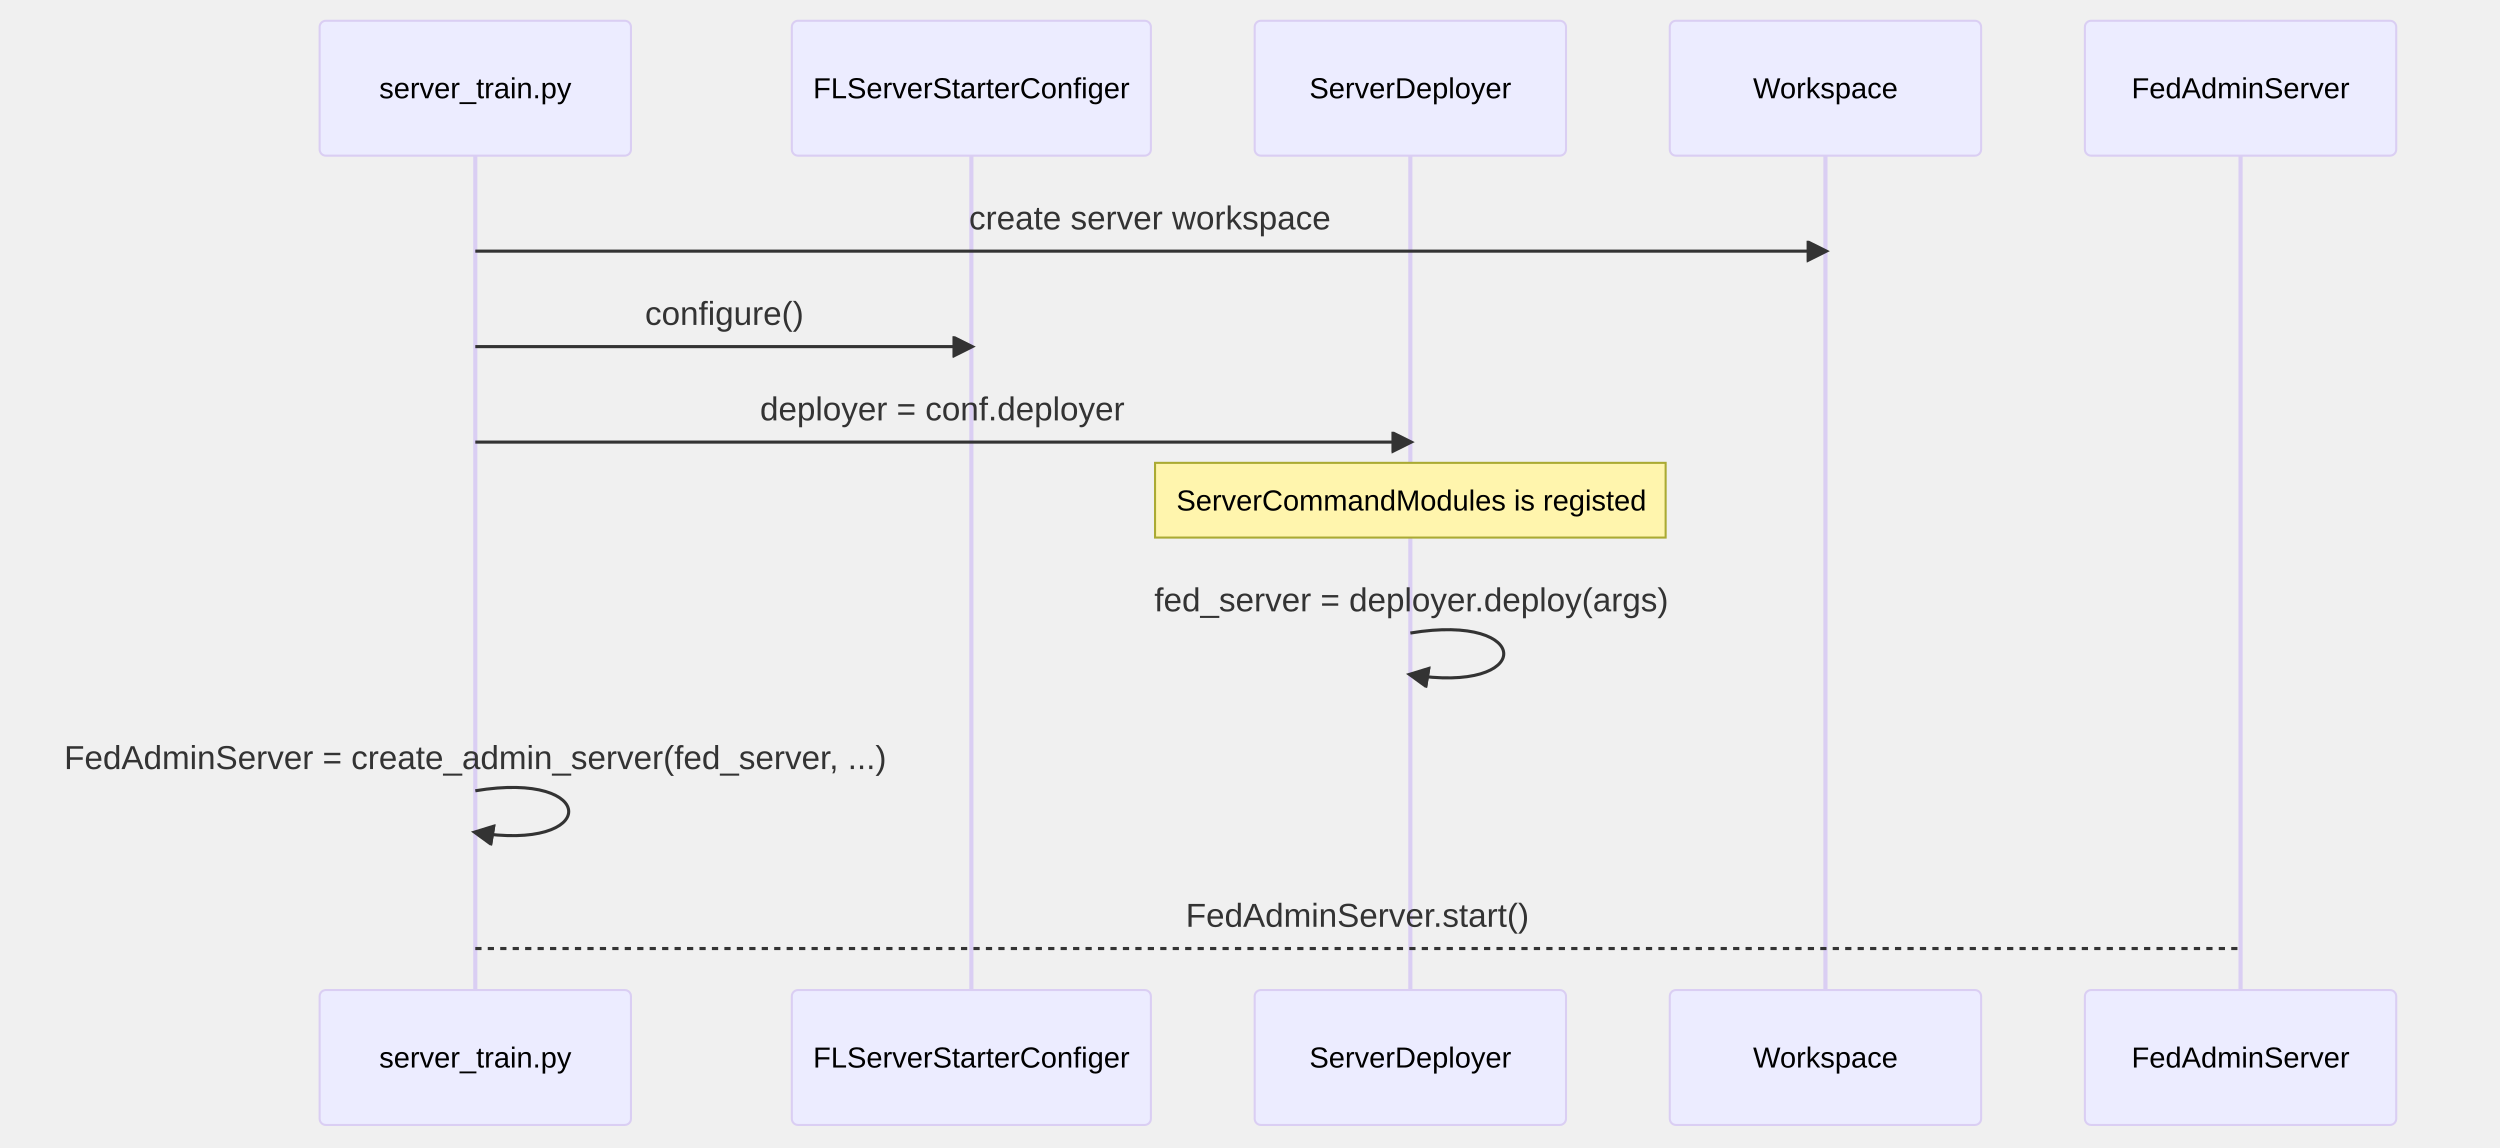
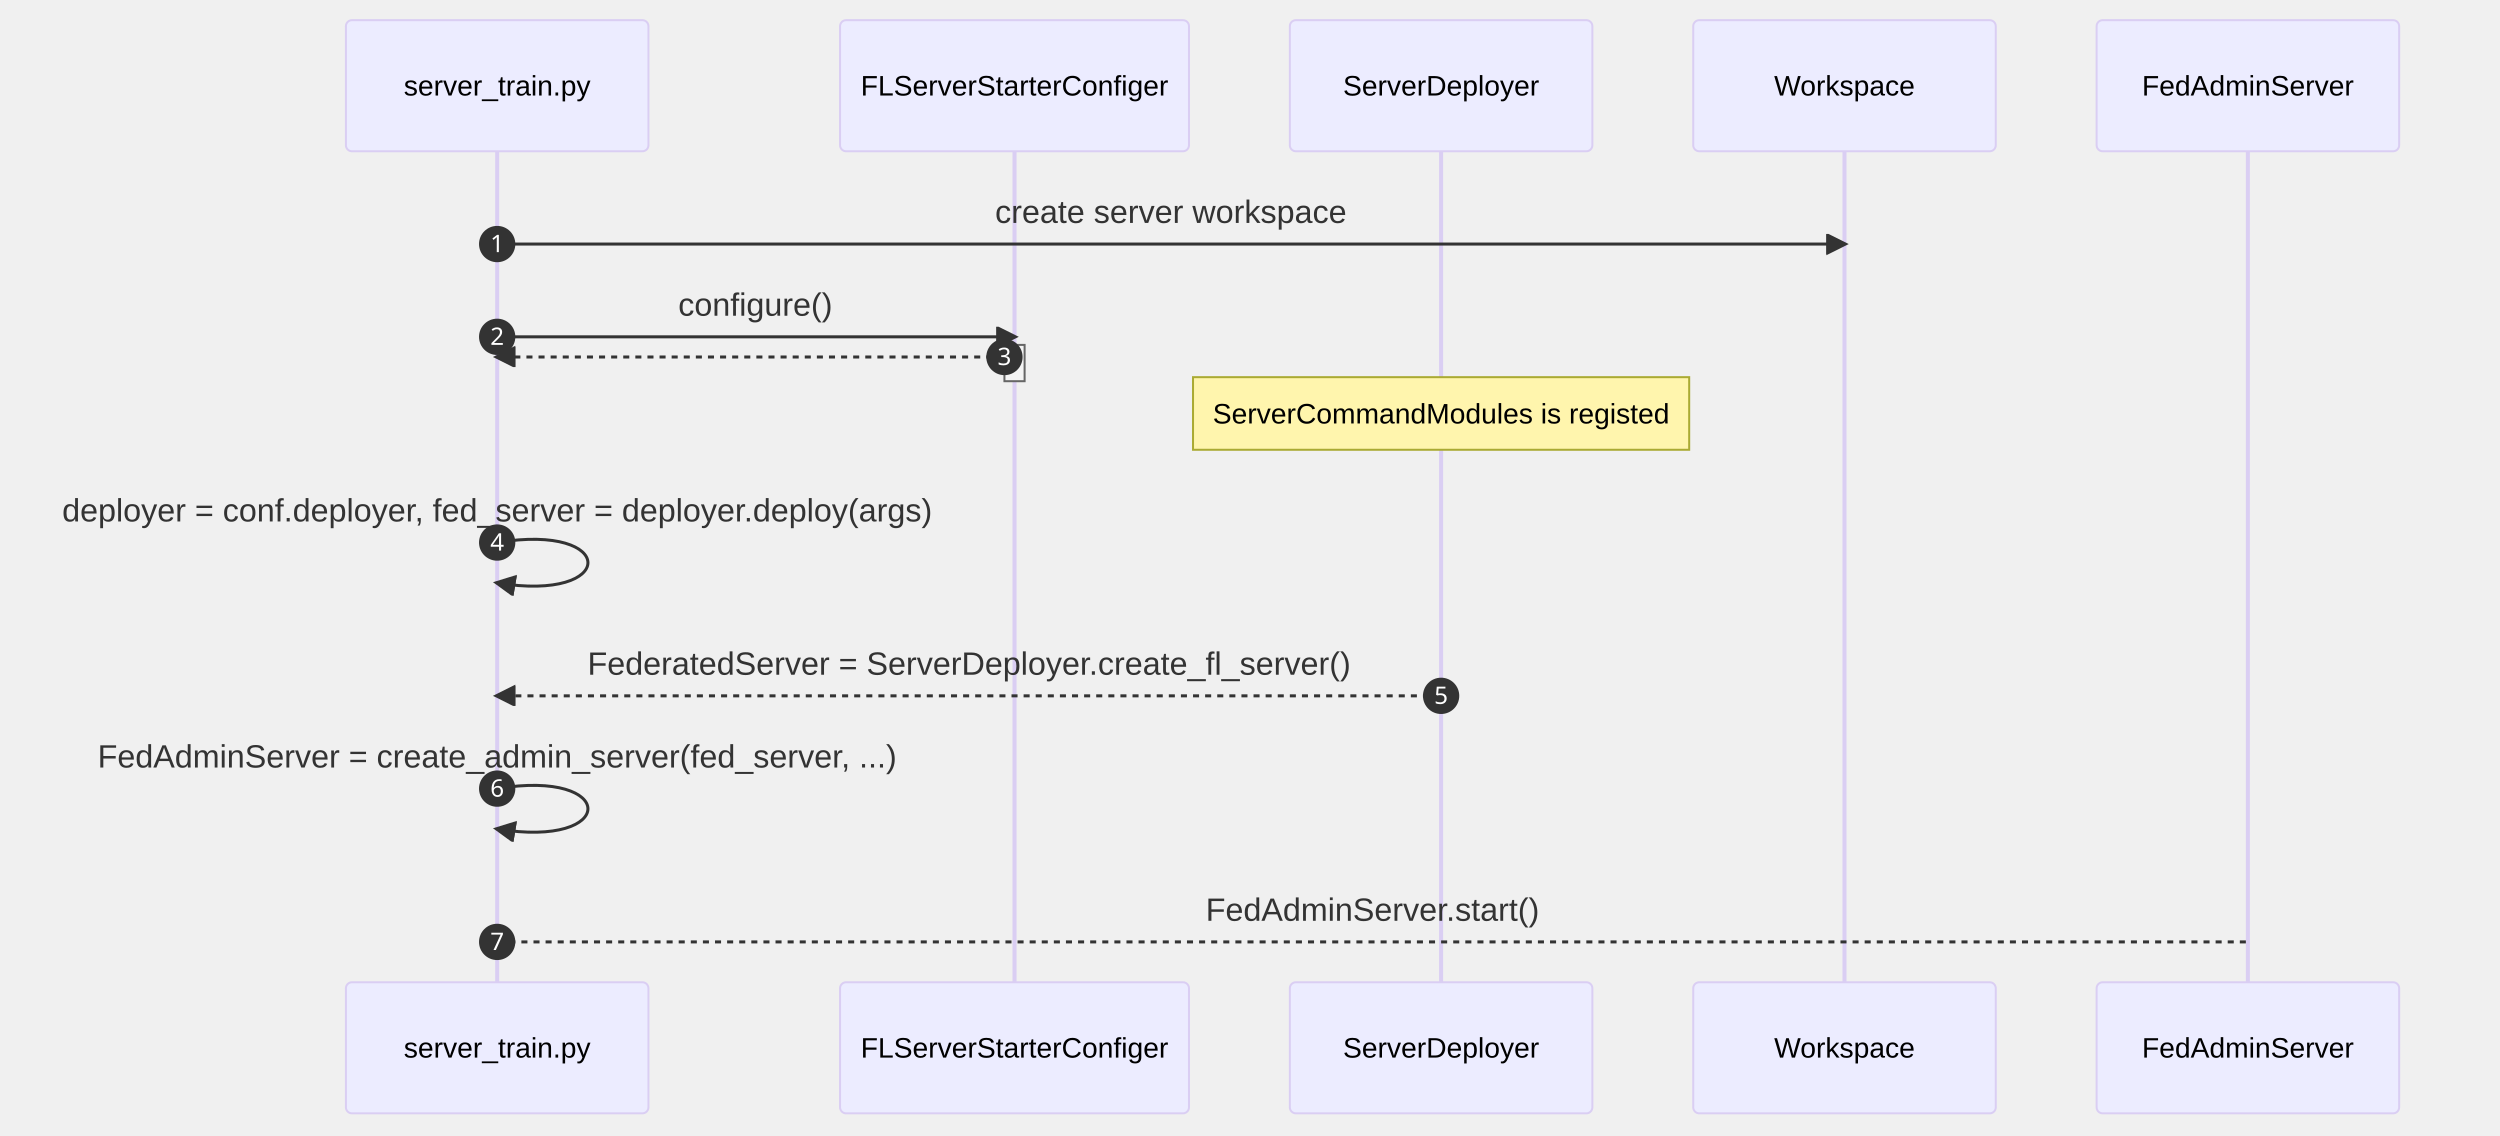
- <svg xmlns="http://www.w3.org/2000/svg" aria-labelledby="chart-title-mermaid-1664767334930 chart-desc-mermaid-1664767334930" role="img" viewBox="-154 -10 1204.5 553" style="max-width: 1204.5px; background-color: white;" width="100%" id="mermaid-1664767334930">
-   <style>#mermaid-1664767334930 {font-family:"trebuchet ms",verdana,arial,sans-serif;font-size:16px;fill:#333;}#mermaid-1664767334930 .error-icon{fill:#552222;}#mermaid-1664767334930 .error-text{fill:#552222;stroke:#552222;}#mermaid-1664767334930 .edge-thickness-normal{stroke-width:2px;}#mermaid-1664767334930 .edge-thickness-thick{stroke-width:3.5px;}#mermaid-1664767334930 .edge-pattern-solid{stroke-dasharray:0;}#mermaid-1664767334930 .edge-pattern-dashed{stroke-dasharray:3;}#mermaid-1664767334930 .edge-pattern-dotted{stroke-dasharray:2;}#mermaid-1664767334930 .marker{fill:#333333;stroke:#333333;}#mermaid-1664767334930 .marker.cross{stroke:#333333;}#mermaid-1664767334930 svg{font-family:"trebuchet ms",verdana,arial,sans-serif;font-size:16px;}#mermaid-1664767334930 .actor{stroke:hsl(259.626, 59.777%, 87.902%);fill:#ECECFF;}#mermaid-1664767334930 text.actor&gt;tspan{fill:black;stroke:none;}#mermaid-1664767334930 .actor-line{stroke:grey;}#mermaid-1664767334930 .messageLine0{stroke-width:1.5;stroke-dasharray:none;stroke:#333;}#mermaid-1664767334930 .messageLine1{stroke-width:1.5;stroke-dasharray:2,2;stroke:#333;}#mermaid-1664767334930 #arrowhead path{fill:#333;stroke:#333;}#mermaid-1664767334930 .sequenceNumber{fill:white;}#mermaid-1664767334930 #sequencenumber{fill:#333;}#mermaid-1664767334930 #crosshead path{fill:#333;stroke:#333;}#mermaid-1664767334930 .messageText{fill:#333;stroke:none;}#mermaid-1664767334930 .labelBox{stroke:hsl(259.626, 59.777%, 87.902%);fill:#ECECFF;}#mermaid-1664767334930 .labelText,#mermaid-1664767334930 .labelText&gt;tspan{fill:black;stroke:none;}#mermaid-1664767334930 .loopText,#mermaid-1664767334930 .loopText&gt;tspan{fill:black;stroke:none;}#mermaid-1664767334930 .loopLine{stroke-width:2px;stroke-dasharray:2,2;stroke:hsl(259.626, 59.777%, 87.902%);fill:hsl(259.626, 59.777%, 87.902%);}#mermaid-1664767334930 .note{stroke:#aaaa33;fill:#fff5ad;}#mermaid-1664767334930 .noteText,#mermaid-1664767334930 .noteText&gt;tspan{fill:black;stroke:none;}#mermaid-1664767334930 .activation0{fill:#f4f4f4;stroke:#666;}#mermaid-1664767334930 .activation1{fill:#f4f4f4;stroke:#666;}#mermaid-1664767334930 .activation2{fill:#f4f4f4;stroke:#666;}#mermaid-1664767334930 .actorPopupMenu{position:absolute;}#mermaid-1664767334930 .actorPopupMenuPanel{position:absolute;fill:#ECECFF;box-shadow:0px 8px 16px 0px rgba(0,0,0,0.2);filter:drop-shadow(3px 5px 2px rgb(0 0 0 / 0.4));}#mermaid-1664767334930 .actor-man line{stroke:hsl(259.626, 59.777%, 87.902%);fill:#ECECFF;}#mermaid-1664767334930 .actor-man circle,#mermaid-1664767334930 line{stroke:hsl(259.626, 59.777%, 87.902%);fill:#ECECFF;stroke-width:2px;}#mermaid-1664767334930 :root{--mermaid-font-family:"trebuchet ms",verdana,arial,sans-serif;}</style>
+ <svg xmlns="http://www.w3.org/2000/svg" aria-labelledby="chart-title-mermaid-1664832236503 chart-desc-mermaid-1664832236503" role="img" viewBox="-171.5 -10 1239.5 563" style="max-width: 1239.5px; background-color: white;" width="100%" id="mermaid-1664832236503">
+   <style>#mermaid-1664832236503 {font-family:"trebuchet ms",verdana,arial,sans-serif;font-size:16px;fill:#333;}#mermaid-1664832236503 .error-icon{fill:#552222;}#mermaid-1664832236503 .error-text{fill:#552222;stroke:#552222;}#mermaid-1664832236503 .edge-thickness-normal{stroke-width:2px;}#mermaid-1664832236503 .edge-thickness-thick{stroke-width:3.5px;}#mermaid-1664832236503 .edge-pattern-solid{stroke-dasharray:0;}#mermaid-1664832236503 .edge-pattern-dashed{stroke-dasharray:3;}#mermaid-1664832236503 .edge-pattern-dotted{stroke-dasharray:2;}#mermaid-1664832236503 .marker{fill:#333333;stroke:#333333;}#mermaid-1664832236503 .marker.cross{stroke:#333333;}#mermaid-1664832236503 svg{font-family:"trebuchet ms",verdana,arial,sans-serif;font-size:16px;}#mermaid-1664832236503 .actor{stroke:hsl(259.626, 59.777%, 87.902%);fill:#ECECFF;}#mermaid-1664832236503 text.actor&gt;tspan{fill:black;stroke:none;}#mermaid-1664832236503 .actor-line{stroke:grey;}#mermaid-1664832236503 .messageLine0{stroke-width:1.5;stroke-dasharray:none;stroke:#333;}#mermaid-1664832236503 .messageLine1{stroke-width:1.5;stroke-dasharray:2,2;stroke:#333;}#mermaid-1664832236503 #arrowhead path{fill:#333;stroke:#333;}#mermaid-1664832236503 .sequenceNumber{fill:white;}#mermaid-1664832236503 #sequencenumber{fill:#333;}#mermaid-1664832236503 #crosshead path{fill:#333;stroke:#333;}#mermaid-1664832236503 .messageText{fill:#333;stroke:none;}#mermaid-1664832236503 .labelBox{stroke:hsl(259.626, 59.777%, 87.902%);fill:#ECECFF;}#mermaid-1664832236503 .labelText,#mermaid-1664832236503 .labelText&gt;tspan{fill:black;stroke:none;}#mermaid-1664832236503 .loopText,#mermaid-1664832236503 .loopText&gt;tspan{fill:black;stroke:none;}#mermaid-1664832236503 .loopLine{stroke-width:2px;stroke-dasharray:2,2;stroke:hsl(259.626, 59.777%, 87.902%);fill:hsl(259.626, 59.777%, 87.902%);}#mermaid-1664832236503 .note{stroke:#aaaa33;fill:#fff5ad;}#mermaid-1664832236503 .noteText,#mermaid-1664832236503 .noteText&gt;tspan{fill:black;stroke:none;}#mermaid-1664832236503 .activation0{fill:#f4f4f4;stroke:#666;}#mermaid-1664832236503 .activation1{fill:#f4f4f4;stroke:#666;}#mermaid-1664832236503 .activation2{fill:#f4f4f4;stroke:#666;}#mermaid-1664832236503 .actorPopupMenu{position:absolute;}#mermaid-1664832236503 .actorPopupMenuPanel{position:absolute;fill:#ECECFF;box-shadow:0px 8px 16px 0px rgba(0,0,0,0.2);filter:drop-shadow(3px 5px 2px rgb(0 0 0 / 0.4));}#mermaid-1664832236503 .actor-man line{stroke:hsl(259.626, 59.777%, 87.902%);fill:#ECECFF;}#mermaid-1664832236503 .actor-man circle,#mermaid-1664832236503 line{stroke:hsl(259.626, 59.777%, 87.902%);fill:#ECECFF;stroke-width:2px;}#mermaid-1664832236503 :root{--mermaid-font-family:"trebuchet ms",verdana,arial,sans-serif;}</style>
  <g />
  <defs>
    <symbol height="24" width="24" id="computer">
      <path d="M2 2v13h20v-13h-20zm18 11h-16v-9h16v9zm-10.228 6l.466-1h3.524l.467 1h-4.457zm14.228 3h-24l2-6h2.104l-1.33 4h18.45l-1.297-4h2.073l2 6zm-5-10h-14v-7h14v7z" transform="scale(.5)" />
    </symbol>
  </defs>
  <defs>
    <symbol clip-rule="evenodd" fill-rule="evenodd" id="database">
      <path d="M12.258.001l.256.004.255.005.253.008.251.01.249.012.247.015.246.016.242.019.241.02.239.023.236.024.233.027.231.028.229.031.225.032.223.034.22.036.217.038.214.04.211.041.208.043.205.045.201.046.198.048.194.05.191.051.187.053.183.054.18.056.175.057.172.059.168.06.163.061.16.063.155.064.15.066.074.033.073.033.071.034.07.034.069.035.068.035.067.035.066.035.064.036.064.036.062.036.06.036.06.037.058.037.058.037.055.038.055.038.053.038.052.038.051.039.05.039.048.039.047.039.045.04.044.04.043.04.041.04.04.041.039.041.037.041.036.041.034.041.033.042.032.042.03.042.029.042.027.042.026.043.024.043.023.043.021.043.02.043.018.044.017.043.015.044.013.044.012.044.011.045.009.044.007.045.006.045.004.045.002.045.001.045v17l-.001.045-.002.045-.004.045-.006.045-.007.045-.009.044-.011.045-.012.044-.013.044-.015.044-.017.043-.018.044-.02.043-.021.043-.023.043-.024.043-.026.043-.027.042-.029.042-.03.042-.032.042-.033.042-.034.041-.036.041-.037.041-.039.041-.04.041-.041.04-.043.04-.044.04-.045.04-.047.039-.048.039-.05.039-.051.039-.052.038-.053.038-.055.038-.055.038-.058.037-.058.037-.06.037-.06.036-.062.036-.064.036-.064.036-.066.035-.067.035-.068.035-.069.035-.07.034-.071.034-.073.033-.074.033-.15.066-.155.064-.16.063-.163.061-.168.06-.172.059-.175.057-.18.056-.183.054-.187.053-.191.051-.194.05-.198.048-.201.046-.205.045-.208.043-.211.041-.214.04-.217.038-.22.036-.223.034-.225.032-.229.031-.231.028-.233.027-.236.024-.239.023-.241.02-.242.019-.246.016-.247.015-.249.012-.251.01-.253.008-.255.005-.256.004-.258.001-.258-.001-.256-.004-.255-.005-.253-.008-.251-.01-.249-.012-.247-.015-.245-.016-.243-.019-.241-.02-.238-.023-.236-.024-.234-.027-.231-.028-.228-.031-.226-.032-.223-.034-.22-.036-.217-.038-.214-.04-.211-.041-.208-.043-.204-.045-.201-.046-.198-.048-.195-.05-.19-.051-.187-.053-.184-.054-.179-.056-.176-.057-.172-.059-.167-.06-.164-.061-.159-.063-.155-.064-.151-.066-.074-.033-.072-.033-.072-.034-.07-.034-.069-.035-.068-.035-.067-.035-.066-.035-.064-.036-.063-.036-.062-.036-.061-.036-.06-.037-.058-.037-.057-.037-.056-.038-.055-.038-.053-.038-.052-.038-.051-.039-.049-.039-.049-.039-.046-.039-.046-.04-.044-.04-.043-.04-.041-.04-.04-.041-.039-.041-.037-.041-.036-.041-.034-.041-.033-.042-.032-.042-.03-.042-.029-.042-.027-.042-.026-.043-.024-.043-.023-.043-.021-.043-.02-.043-.018-.044-.017-.043-.015-.044-.013-.044-.012-.044-.011-.045-.009-.044-.007-.045-.006-.045-.004-.045-.002-.045-.001-.045v-17l.001-.045.002-.045.004-.045.006-.045.007-.045.009-.044.011-.045.012-.044.013-.044.015-.044.017-.043.018-.044.02-.043.021-.043.023-.043.024-.043.026-.043.027-.042.029-.042.03-.042.032-.042.033-.042.034-.041.036-.041.037-.041.039-.041.04-.041.041-.04.043-.04.044-.04.046-.04.046-.039.049-.039.049-.039.051-.039.052-.038.053-.038.055-.038.056-.038.057-.037.058-.037.06-.037.061-.036.062-.036.063-.036.064-.036.066-.035.067-.035.068-.035.069-.035.07-.034.072-.034.072-.033.074-.033.151-.066.155-.064.159-.063.164-.061.167-.06.172-.059.176-.057.179-.056.184-.054.187-.053.19-.051.195-.05.198-.048.201-.046.204-.045.208-.043.211-.041.214-.04.217-.038.22-.036.223-.034.226-.032.228-.031.231-.028.234-.027.236-.024.238-.023.241-.02.243-.019.245-.016.247-.015.249-.012.251-.01.253-.008.255-.005.256-.004.258-.001.258.001zm-9.258 20.499v.01l.001.021.003.021.004.022.005.021.006.022.007.022.009.023.01.022.011.023.012.023.013.023.015.023.016.024.017.023.018.024.019.024.021.024.022.025.023.024.024.025.052.049.056.05.061.051.066.051.07.051.075.051.079.052.084.052.088.052.092.052.097.052.102.051.105.052.11.052.114.051.119.051.123.051.127.05.131.05.135.05.139.048.144.049.147.047.152.047.155.047.16.045.163.045.167.043.171.043.176.041.178.041.183.039.187.039.19.037.194.035.197.035.202.033.204.031.209.03.212.029.216.027.219.025.222.024.226.021.23.02.233.018.236.016.24.015.243.012.246.01.249.008.253.005.256.004.259.001.26-.001.257-.004.254-.005.25-.008.247-.011.244-.012.241-.014.237-.016.233-.018.231-.021.226-.021.224-.024.22-.026.216-.027.212-.028.21-.031.205-.031.202-.034.198-.034.194-.036.191-.037.187-.039.183-.04.179-.04.175-.042.172-.043.168-.044.163-.045.16-.046.155-.046.152-.047.148-.048.143-.049.139-.049.136-.05.131-.05.126-.05.123-.051.118-.052.114-.051.11-.052.106-.052.101-.052.096-.052.092-.052.088-.053.083-.051.079-.052.074-.052.07-.051.065-.051.06-.051.056-.05.051-.05.023-.024.023-.025.021-.024.02-.024.019-.024.018-.024.017-.024.015-.023.014-.024.013-.023.012-.023.01-.023.01-.022.008-.022.006-.022.006-.022.004-.022.004-.021.001-.021.001-.021v-4.127l-.077.055-.08.053-.083.054-.085.053-.087.052-.09.052-.093.051-.095.05-.097.05-.1.049-.102.049-.105.048-.106.047-.109.047-.111.046-.114.045-.115.045-.118.044-.12.043-.122.042-.124.042-.126.041-.128.04-.13.04-.132.038-.134.038-.135.037-.138.037-.139.035-.142.035-.143.034-.144.033-.147.032-.148.031-.15.03-.151.03-.153.029-.154.027-.156.027-.158.026-.159.025-.161.024-.162.023-.163.022-.165.021-.166.02-.167.019-.169.018-.169.017-.171.016-.173.015-.173.014-.175.013-.175.012-.177.011-.178.01-.179.008-.179.008-.181.006-.182.005-.182.004-.184.003-.184.002h-.37l-.184-.002-.184-.003-.182-.004-.182-.005-.181-.006-.179-.008-.179-.008-.178-.01-.176-.011-.176-.012-.175-.013-.173-.014-.172-.015-.171-.016-.17-.017-.169-.018-.167-.019-.166-.02-.165-.021-.163-.022-.162-.023-.161-.024-.159-.025-.157-.026-.156-.027-.155-.027-.153-.029-.151-.03-.15-.03-.148-.031-.146-.032-.145-.033-.143-.034-.141-.035-.14-.035-.137-.037-.136-.037-.134-.038-.132-.038-.13-.04-.128-.04-.126-.041-.124-.042-.122-.042-.12-.044-.117-.043-.116-.045-.113-.045-.112-.046-.109-.047-.106-.047-.105-.048-.102-.049-.1-.049-.097-.05-.095-.05-.093-.052-.09-.051-.087-.052-.085-.053-.083-.054-.08-.054-.077-.054v4.127zm0-5.654v.011l.001.021.003.021.004.021.005.022.006.022.007.022.009.022.01.022.011.023.012.023.013.023.015.024.016.023.017.024.018.024.019.024.021.024.022.024.023.025.024.024.052.05.056.05.061.05.066.051.07.051.075.052.079.051.084.052.088.052.092.052.097.052.102.052.105.052.11.051.114.051.119.052.123.05.127.051.131.05.135.049.139.049.144.048.147.048.152.047.155.046.16.045.163.045.167.044.171.042.176.042.178.04.183.04.187.038.19.037.194.036.197.034.202.033.204.032.209.03.212.028.216.027.219.025.222.024.226.022.23.02.233.018.236.016.24.014.243.012.246.01.249.008.253.006.256.003.259.001.26-.001.257-.003.254-.006.25-.008.247-.01.244-.012.241-.015.237-.016.233-.018.231-.02.226-.022.224-.024.22-.025.216-.027.212-.029.21-.03.205-.032.202-.033.198-.035.194-.036.191-.037.187-.039.183-.039.179-.041.175-.042.172-.043.168-.044.163-.045.16-.045.155-.047.152-.047.148-.048.143-.048.139-.05.136-.049.131-.05.126-.051.123-.051.118-.051.114-.052.11-.052.106-.052.101-.052.096-.052.092-.052.088-.052.083-.052.079-.052.074-.051.07-.052.065-.051.06-.05.056-.051.051-.049.023-.025.023-.024.021-.025.02-.024.019-.024.018-.024.017-.024.015-.023.014-.023.013-.024.012-.022.01-.023.01-.023.008-.022.006-.022.006-.022.004-.021.004-.022.001-.021.001-.021v-4.139l-.077.054-.08.054-.083.054-.085.052-.087.053-.09.051-.093.051-.095.051-.097.05-.1.049-.102.049-.105.048-.106.047-.109.047-.111.046-.114.045-.115.044-.118.044-.12.044-.122.042-.124.042-.126.041-.128.04-.13.039-.132.039-.134.038-.135.037-.138.036-.139.036-.142.035-.143.033-.144.033-.147.033-.148.031-.15.03-.151.03-.153.028-.154.028-.156.027-.158.026-.159.025-.161.024-.162.023-.163.022-.165.021-.166.02-.167.019-.169.018-.169.017-.171.016-.173.015-.173.014-.175.013-.175.012-.177.011-.178.009-.179.009-.179.007-.181.007-.182.005-.182.004-.184.003-.184.002h-.37l-.184-.002-.184-.003-.182-.004-.182-.005-.181-.007-.179-.007-.179-.009-.178-.009-.176-.011-.176-.012-.175-.013-.173-.014-.172-.015-.171-.016-.17-.017-.169-.018-.167-.019-.166-.02-.165-.021-.163-.022-.162-.023-.161-.024-.159-.025-.157-.026-.156-.027-.155-.028-.153-.028-.151-.03-.15-.03-.148-.031-.146-.033-.145-.033-.143-.033-.141-.035-.14-.036-.137-.036-.136-.037-.134-.038-.132-.039-.13-.039-.128-.04-.126-.041-.124-.042-.122-.043-.12-.043-.117-.044-.116-.044-.113-.046-.112-.046-.109-.046-.106-.047-.105-.048-.102-.049-.1-.049-.097-.05-.095-.051-.093-.051-.09-.051-.087-.053-.085-.052-.083-.054-.08-.054-.077-.054v4.139zm0-5.666v.011l.001.02.003.022.004.021.005.022.006.021.007.022.009.023.01.022.011.023.012.023.013.023.015.023.016.024.017.024.018.023.019.024.021.025.022.024.023.024.024.025.052.05.056.05.061.05.066.051.07.051.075.052.079.051.084.052.088.052.092.052.097.052.102.052.105.051.11.052.114.051.119.051.123.051.127.05.131.05.135.05.139.049.144.048.147.048.152.047.155.046.16.045.163.045.167.043.171.043.176.042.178.04.183.04.187.038.19.037.194.036.197.034.202.033.204.032.209.03.212.028.216.027.219.025.222.024.226.021.23.02.233.018.236.017.24.014.243.012.246.01.249.008.253.006.256.003.259.001.26-.001.257-.003.254-.006.25-.008.247-.01.244-.013.241-.014.237-.016.233-.018.231-.02.226-.022.224-.024.22-.025.216-.027.212-.029.21-.03.205-.032.202-.033.198-.035.194-.036.191-.037.187-.039.183-.039.179-.041.175-.042.172-.043.168-.044.163-.045.16-.045.155-.047.152-.047.148-.048.143-.049.139-.049.136-.049.131-.051.126-.05.123-.051.118-.052.114-.051.11-.052.106-.052.101-.052.096-.052.092-.052.088-.052.083-.052.079-.052.074-.052.07-.051.065-.051.06-.051.056-.05.051-.049.023-.025.023-.025.021-.024.02-.024.019-.024.018-.024.017-.024.015-.023.014-.024.013-.023.012-.023.01-.022.01-.023.008-.022.006-.022.006-.022.004-.022.004-.021.001-.021.001-.021v-4.153l-.077.054-.08.054-.083.053-.085.053-.087.053-.09.051-.093.051-.095.051-.097.05-.1.049-.102.048-.105.048-.106.048-.109.046-.111.046-.114.046-.115.044-.118.044-.12.043-.122.043-.124.042-.126.041-.128.04-.13.039-.132.039-.134.038-.135.037-.138.036-.139.036-.142.034-.143.034-.144.033-.147.032-.148.032-.15.03-.151.03-.153.028-.154.028-.156.027-.158.026-.159.024-.161.024-.162.023-.163.023-.165.021-.166.02-.167.019-.169.018-.169.017-.171.016-.173.015-.173.014-.175.013-.175.012-.177.01-.178.01-.179.009-.179.007-.181.006-.182.006-.182.004-.184.003-.184.001-.185.001-.185-.001-.184-.001-.184-.003-.182-.004-.182-.006-.181-.006-.179-.007-.179-.009-.178-.01-.176-.01-.176-.012-.175-.013-.173-.014-.172-.015-.171-.016-.17-.017-.169-.018-.167-.019-.166-.02-.165-.021-.163-.023-.162-.023-.161-.024-.159-.024-.157-.026-.156-.027-.155-.028-.153-.028-.151-.03-.15-.03-.148-.032-.146-.032-.145-.033-.143-.034-.141-.034-.14-.036-.137-.036-.136-.037-.134-.038-.132-.039-.13-.039-.128-.041-.126-.041-.124-.041-.122-.043-.12-.043-.117-.044-.116-.044-.113-.046-.112-.046-.109-.046-.106-.048-.105-.048-.102-.048-.1-.05-.097-.049-.095-.051-.093-.051-.09-.052-.087-.052-.085-.053-.083-.053-.08-.054-.077-.054v4.153zm8.74-8.179l-.257.004-.254.005-.25.008-.247.011-.244.012-.241.014-.237.016-.233.018-.231.021-.226.022-.224.023-.22.026-.216.027-.212.028-.21.031-.205.032-.202.033-.198.034-.194.036-.191.038-.187.038-.183.04-.179.041-.175.042-.172.043-.168.043-.163.045-.16.046-.155.046-.152.048-.148.048-.143.048-.139.049-.136.05-.131.05-.126.051-.123.051-.118.051-.114.052-.11.052-.106.052-.101.052-.096.052-.092.052-.088.052-.083.052-.079.052-.074.051-.07.052-.065.051-.06.05-.056.05-.051.05-.023.025-.023.024-.021.024-.02.025-.019.024-.018.024-.017.023-.015.024-.014.023-.013.023-.012.023-.01.023-.01.022-.008.022-.006.023-.006.021-.004.022-.004.021-.001.021-.001.021.001.021.001.021.004.021.004.022.006.021.006.023.008.022.01.022.01.023.012.023.013.023.014.023.015.024.017.023.018.024.019.024.02.025.021.024.023.024.023.025.051.05.056.05.06.05.065.051.07.052.074.051.079.052.083.052.088.052.092.052.096.052.101.052.106.052.11.052.114.052.118.051.123.051.126.051.131.05.136.05.139.049.143.048.148.048.152.048.155.046.16.046.163.045.168.043.172.043.175.042.179.041.183.04.187.038.191.038.194.036.198.034.202.033.205.032.21.031.212.028.216.027.22.026.224.023.226.022.231.021.233.018.237.016.241.014.244.012.247.011.25.008.254.005.257.004.26.001.26-.001.257-.004.254-.005.25-.008.247-.011.244-.012.241-.014.237-.016.233-.018.231-.021.226-.022.224-.023.22-.026.216-.027.212-.028.21-.031.205-.032.202-.033.198-.034.194-.036.191-.038.187-.038.183-.04.179-.041.175-.042.172-.043.168-.043.163-.045.16-.046.155-.046.152-.048.148-.048.143-.048.139-.049.136-.05.131-.05.126-.051.123-.051.118-.051.114-.052.11-.052.106-.052.101-.052.096-.052.092-.052.088-.052.083-.052.079-.052.074-.051.07-.052.065-.051.06-.05.056-.05.051-.05.023-.025.023-.024.021-.024.02-.025.019-.024.018-.024.017-.023.015-.024.014-.023.013-.023.012-.023.01-.023.01-.022.008-.022.006-.023.006-.021.004-.022.004-.021.001-.021.001-.021-.001-.021-.001-.021-.004-.021-.004-.022-.006-.021-.006-.023-.008-.022-.01-.022-.01-.023-.012-.023-.013-.023-.014-.023-.015-.024-.017-.023-.018-.024-.019-.024-.02-.025-.021-.024-.023-.024-.023-.025-.051-.05-.056-.05-.06-.05-.065-.051-.07-.052-.074-.051-.079-.052-.083-.052-.088-.052-.092-.052-.096-.052-.101-.052-.106-.052-.11-.052-.114-.052-.118-.051-.123-.051-.126-.051-.131-.05-.136-.05-.139-.049-.143-.048-.148-.048-.152-.048-.155-.046-.16-.046-.163-.045-.168-.043-.172-.043-.175-.042-.179-.041-.183-.04-.187-.038-.191-.038-.194-.036-.198-.034-.202-.033-.205-.032-.21-.031-.212-.028-.216-.027-.22-.026-.224-.023-.226-.022-.231-.021-.233-.018-.237-.016-.241-.014-.244-.012-.247-.011-.25-.008-.254-.005-.257-.004-.26-.001-.26.001z" transform="scale(.5)" />
    </symbol>
  </defs>
  <defs>
    <symbol height="24" width="24" id="clock">
      <path d="M12 2c5.514 0 10 4.486 10 10s-4.486 10-10 10-10-4.486-10-10 4.486-10 10-10zm0-2c-6.627 0-12 5.373-12 12s5.373 12 12 12 12-5.373 12-12-5.373-12-12-12zm5.848 12.459c.202.038.202.333.001.372-1.907.361-6.045 1.111-6.547 1.111-.719 0-1.301-.582-1.301-1.301 0-.512.77-5.447 1.125-7.445.034-.192.312-.181.343.014l.985 6.238 5.394 1.011z" transform="scale(.5)" />
    </symbol>
  </defs>
  <g>
-     <line stroke="#999" stroke-width="0.5px" class="200" y2="487" x2="75" y1="5" x1="75" id="actor0" />
+     <line stroke="#999" stroke-width="0.5px" class="200" y2="497" x2="75" y1="5" x1="75" id="actor0" />
    <g id="root-0">
      <rect class="actor" ry="3" rx="3" height="65" width="150" stroke="#666" fill="#eaeaea" y="0" x="0" />
      <text style="text-anchor: middle; font-size: 14px; font-weight: 400;" class="actor" alignment-baseline="central" dominant-baseline="central" y="32.5" x="75">
        <tspan dy="0" x="75">server_train.py</tspan>
      </text>
    </g>
  </g>
  <g>
-     <line stroke="#999" stroke-width="0.5px" class="200" y2="487" x2="314" y1="5" x1="314" id="actor1" />
+     <line stroke="#999" stroke-width="0.5px" class="200" y2="497" x2="331.5" y1="5" x1="331.5" id="actor1" />
    <g id="root-1">
-       <rect class="actor" ry="3" rx="3" height="65" width="173" stroke="#666" fill="#eaeaea" y="0" x="227.5" />
-       <text style="text-anchor: middle; font-size: 14px; font-weight: 400;" class="actor" alignment-baseline="central" dominant-baseline="central" y="32.5" x="314">
-         <tspan dy="0" x="314">FLServerStarterConfiger</tspan>
+       <rect class="actor" ry="3" rx="3" height="65" width="173" stroke="#666" fill="#eaeaea" y="0" x="245" />
+       <text style="text-anchor: middle; font-size: 14px; font-weight: 400;" class="actor" alignment-baseline="central" dominant-baseline="central" y="32.5" x="331.5">
+         <tspan dy="0" x="331.5">FLServerStarterConfiger</tspan>
      </text>
    </g>
  </g>
  <g>
-     <line stroke="#999" stroke-width="0.5px" class="200" y2="487" x2="525.5" y1="5" x1="525.5" id="actor2" />
+     <line stroke="#999" stroke-width="0.5px" class="200" y2="497" x2="543" y1="5" x1="543" id="actor2" />
    <g id="root-2">
-       <rect class="actor" ry="3" rx="3" height="65" width="150" stroke="#666" fill="#eaeaea" y="0" x="450.5" />
-       <text style="text-anchor: middle; font-size: 14px; font-weight: 400;" class="actor" alignment-baseline="central" dominant-baseline="central" y="32.5" x="525.5">
-         <tspan dy="0" x="525.5">ServerDeployer</tspan>
+       <rect class="actor" ry="3" rx="3" height="65" width="150" stroke="#666" fill="#eaeaea" y="0" x="468" />
+       <text style="text-anchor: middle; font-size: 14px; font-weight: 400;" class="actor" alignment-baseline="central" dominant-baseline="central" y="32.5" x="543">
+         <tspan dy="0" x="543">ServerDeployer</tspan>
      </text>
    </g>
  </g>
  <g>
-     <line stroke="#999" stroke-width="0.5px" class="200" y2="487" x2="725.5" y1="5" x1="725.5" id="actor3" />
+     <line stroke="#999" stroke-width="0.5px" class="200" y2="497" x2="743" y1="5" x1="743" id="actor3" />
    <g id="root-3">
-       <rect class="actor" ry="3" rx="3" height="65" width="150" stroke="#666" fill="#eaeaea" y="0" x="650.5" />
-       <text style="text-anchor: middle; font-size: 14px; font-weight: 400;" class="actor" alignment-baseline="central" dominant-baseline="central" y="32.5" x="725.5">
-         <tspan dy="0" x="725.5">Workspace</tspan>
+       <rect class="actor" ry="3" rx="3" height="65" width="150" stroke="#666" fill="#eaeaea" y="0" x="668" />
+       <text style="text-anchor: middle; font-size: 14px; font-weight: 400;" class="actor" alignment-baseline="central" dominant-baseline="central" y="32.5" x="743">
+         <tspan dy="0" x="743">Workspace</tspan>
      </text>
    </g>
  </g>
  <g>
-     <line stroke="#999" stroke-width="0.5px" class="200" y2="487" x2="925.5" y1="5" x1="925.5" id="actor4" />
+     <line stroke="#999" stroke-width="0.5px" class="200" y2="497" x2="943" y1="5" x1="943" id="actor4" />
    <g id="root-4">
-       <rect class="actor" ry="3" rx="3" height="65" width="150" stroke="#666" fill="#eaeaea" y="0" x="850.5" />
-       <text style="text-anchor: middle; font-size: 14px; font-weight: 400;" class="actor" alignment-baseline="central" dominant-baseline="central" y="32.5" x="925.5">
-         <tspan dy="0" x="925.5">FedAdminServer</tspan>
+       <rect class="actor" ry="3" rx="3" height="65" width="150" stroke="#666" fill="#eaeaea" y="0" x="868" />
+       <text style="text-anchor: middle; font-size: 14px; font-weight: 400;" class="actor" alignment-baseline="central" dominant-baseline="central" y="32.5" x="943">
+         <tspan dy="0" x="943">FedAdminServer</tspan>
      </text>
    </g>
  </g>
  <defs>
    <marker orient="auto" markerHeight="12" markerWidth="12" markerUnits="userSpaceOnUse" refY="5" refX="9" id="arrowhead">
      <path d="M 0 0 L 10 5 L 0 10 z" />
    </marker>
  </defs>
  <defs>
    <marker refY="4" refX="16" orient="auto" markerHeight="8" markerWidth="15" id="crosshead">
      <path style="stroke-dasharray: 0, 0;" d="M 9,2 V 6 L16,4 Z" stroke-width="1px" stroke="#000000" fill="black" />
      <path style="stroke-dasharray: 0, 0;" d="M 0,1 L 6,7 M 6,1 L 0,7" stroke-width="1px" stroke="#000000" fill="none" />
    </marker>
  </defs>
  <defs>
    <marker orient="auto" markerHeight="28" markerWidth="20" refY="7" refX="18" id="filled-head">
      <path d="M 18,7 L9,13 L14,7 L9,1 Z" />
    </marker>
  </defs>
  <defs>
    <marker orient="auto" markerHeight="40" markerWidth="60" refY="15" refX="15" id="sequencenumber">
      <circle r="6" cy="15" cx="15" />
    </marker>
  </defs>
  <g>
-     <rect class="note" ry="0" rx="0" height="36" width="246" stroke="#666" fill="#EDF2AE" y="213" x="402.5" />
-     <text style="font-size: 14px; font-weight: 400;" dy="1em" class="noteText" alignment-baseline="middle" dominant-baseline="middle" text-anchor="middle" y="218" x="526">
-       <tspan x="526">ServerCommandModules is registed</tspan>
+     <rect class="activation0" ry="0" rx="0" height="18" width="10" stroke="#666" fill="#EDF2AE" y="161" x="326.5" />
+   </g>
+   <g>
+     <rect class="note" ry="0" rx="0" height="36" width="246" stroke="#666" fill="#EDF2AE" y="177" x="420" />
+     <text style="font-size: 14px; font-weight: 400;" dy="1em" class="noteText" alignment-baseline="middle" dominant-baseline="middle" text-anchor="middle" y="182" x="543">
+       <tspan x="543">ServerCommandModules is registed</tspan>
    </text>
  </g>
-   <text style="font-size: 16px; font-weight: 400;" dy="1em" class="messageText" alignment-baseline="middle" dominant-baseline="middle" text-anchor="middle" y="80" x="400">create server workspace</text>
-   <line style="fill: none;" marker-end="url(#arrowhead)" stroke="none" stroke-width="2" class="messageLine0" y2="111" x2="725.5" y1="111" x1="75" />
-   <text style="font-size: 16px; font-weight: 400;" dy="1em" class="messageText" alignment-baseline="middle" dominant-baseline="middle" text-anchor="middle" y="126" x="195">configure()</text>
-   <line style="fill: none;" marker-end="url(#arrowhead)" stroke="none" stroke-width="2" class="messageLine0" y2="157" x2="314" y1="157" x1="75" />
-   <text style="font-size: 16px; font-weight: 400;" dy="1em" class="messageText" alignment-baseline="middle" dominant-baseline="middle" text-anchor="middle" y="172" x="300">deployer = conf.deployer</text>
-   <line style="fill: none;" marker-end="url(#arrowhead)" stroke="none" stroke-width="2" class="messageLine0" y2="203" x2="525.5" y1="203" x1="75" />
-   <text style="font-size: 16px; font-weight: 400;" dy="1em" class="messageText" alignment-baseline="middle" dominant-baseline="middle" text-anchor="middle" y="264" x="526">fed_server = deployer.deploy(args)</text>
-   <path style="fill: none;" marker-end="url(#arrowhead)" stroke="none" stroke-width="2" class="messageLine0" d="M 525.5,295 C 585.5,285 585.5,325 525.5,315" />
-   <text style="font-size: 16px; font-weight: 400;" dy="1em" class="messageText" alignment-baseline="middle" dominant-baseline="middle" text-anchor="middle" y="340" x="75">FedAdminServer = create_admin_server(fed_server, ...)</text>
-   <path style="fill: none;" marker-end="url(#arrowhead)" stroke="none" stroke-width="2" class="messageLine0" d="M 75,371 C 135,361 135,401 75,391" />
-   <text style="font-size: 16px; font-weight: 400;" dy="1em" class="messageText" alignment-baseline="middle" dominant-baseline="middle" text-anchor="middle" y="416" x="500">FedAdminServer.start()</text>
-   <line style="stroke-dasharray: 3, 3; fill: none;" stroke="none" stroke-width="2" class="messageLine1" y2="447" x2="925.5" y1="447" x1="75" />
+   <text style="font-size: 16px; font-weight: 400;" dy="1em" class="messageText" alignment-baseline="middle" dominant-baseline="middle" text-anchor="middle" y="80" x="409">create server workspace</text>
+   <line style="fill: none;" marker-start="url(#sequencenumber)" marker-end="url(#arrowhead)" stroke="none" stroke-width="2" class="messageLine0" y2="111" x2="743" y1="111" x1="75" />
+   <text class="sequenceNumber" text-anchor="middle" font-size="12px" font-family="sans-serif" y="115" x="75">1</text>
+   <text style="font-size: 16px; font-weight: 400;" dy="1em" class="messageText" alignment-baseline="middle" dominant-baseline="middle" text-anchor="middle" y="126" x="203">configure()</text>
+   <line style="fill: none;" marker-start="url(#sequencenumber)" marker-end="url(#arrowhead)" stroke="none" stroke-width="2" class="messageLine0" y2="157" x2="331.5" y1="157" x1="75" />
+   <text class="sequenceNumber" text-anchor="middle" font-size="12px" font-family="sans-serif" y="161" x="75">2</text>
+   <text style="font-size: 16px; font-weight: 400;" dy="1em" class="messageText" alignment-baseline="middle" dominant-baseline="middle" text-anchor="middle" y="172" x="201" />
+   <line style="stroke-dasharray: 3, 3; fill: none;" marker-start="url(#sequencenumber)" marker-end="url(#arrowhead)" stroke="none" stroke-width="2" class="messageLine1" y2="167" x2="75" y1="167" x1="326.5" />
+   <text class="sequenceNumber" text-anchor="middle" font-size="12px" font-family="sans-serif" y="171" x="326.5">3</text>
+   <text style="font-size: 16px; font-weight: 400;" dy="1em" class="messageText" alignment-baseline="middle" dominant-baseline="middle" text-anchor="middle" y="228" x="75">deployer = conf.deployer, fed_server = deployer.deploy(args)</text>
+   <path style="fill: none;" marker-start="url(#sequencenumber)" marker-end="url(#arrowhead)" stroke="none" stroke-width="2" class="messageLine0" d="M 75,259 C 135,249 135,289 75,279" />
+   <text class="sequenceNumber" text-anchor="middle" font-size="12px" font-family="sans-serif" y="263" x="75">4</text>
+   <text style="font-size: 16px; font-weight: 400;" dy="1em" class="messageText" alignment-baseline="middle" dominant-baseline="middle" text-anchor="middle" y="304" x="309">FederatedServer = ServerDeployer.create_fl_server()</text>
+   <line style="stroke-dasharray: 3, 3; fill: none;" marker-start="url(#sequencenumber)" marker-end="url(#arrowhead)" stroke="none" stroke-width="2" class="messageLine1" y2="335" x2="75" y1="335" x1="543" />
+   <text class="sequenceNumber" text-anchor="middle" font-size="12px" font-family="sans-serif" y="339" x="543">5</text>
+   <text style="font-size: 16px; font-weight: 400;" dy="1em" class="messageText" alignment-baseline="middle" dominant-baseline="middle" text-anchor="middle" y="350" x="75">FedAdminServer = create_admin_server(fed_server, ...)</text>
+   <path style="fill: none;" marker-start="url(#sequencenumber)" marker-end="url(#arrowhead)" stroke="none" stroke-width="2" class="messageLine0" d="M 75,381 C 135,371 135,411 75,401" />
+   <text class="sequenceNumber" text-anchor="middle" font-size="12px" font-family="sans-serif" y="385" x="75">6</text>
+   <text style="font-size: 16px; font-weight: 400;" dy="1em" class="messageText" alignment-baseline="middle" dominant-baseline="middle" text-anchor="middle" y="426" x="509">FedAdminServer.start()</text>
+   <line style="stroke-dasharray: 3, 3; fill: none;" marker-start="url(#sequencenumber)" stroke="none" stroke-width="2" class="messageLine1" y2="457" x2="943" y1="457" x1="75" />
+   <text class="sequenceNumber" text-anchor="middle" font-size="12px" font-family="sans-serif" y="461" x="75">7</text>
  <g>
-     <rect class="actor" ry="3" rx="3" height="65" width="150" stroke="#666" fill="#eaeaea" y="467" x="0" />
-     <text style="text-anchor: middle; font-size: 14px; font-weight: 400;" class="actor" alignment-baseline="central" dominant-baseline="central" y="499.5" x="75">
+     <rect class="actor" ry="3" rx="3" height="65" width="150" stroke="#666" fill="#eaeaea" y="477" x="0" />
+     <text style="text-anchor: middle; font-size: 14px; font-weight: 400;" class="actor" alignment-baseline="central" dominant-baseline="central" y="509.5" x="75">
      <tspan dy="0" x="75">server_train.py</tspan>
    </text>
  </g>
  <g>
-     <rect class="actor" ry="3" rx="3" height="65" width="173" stroke="#666" fill="#eaeaea" y="467" x="227.5" />
-     <text style="text-anchor: middle; font-size: 14px; font-weight: 400;" class="actor" alignment-baseline="central" dominant-baseline="central" y="499.5" x="314">
-       <tspan dy="0" x="314">FLServerStarterConfiger</tspan>
+     <rect class="actor" ry="3" rx="3" height="65" width="173" stroke="#666" fill="#eaeaea" y="477" x="245" />
+     <text style="text-anchor: middle; font-size: 14px; font-weight: 400;" class="actor" alignment-baseline="central" dominant-baseline="central" y="509.5" x="331.5">
+       <tspan dy="0" x="331.5">FLServerStarterConfiger</tspan>
    </text>
  </g>
  <g>
-     <rect class="actor" ry="3" rx="3" height="65" width="150" stroke="#666" fill="#eaeaea" y="467" x="450.5" />
-     <text style="text-anchor: middle; font-size: 14px; font-weight: 400;" class="actor" alignment-baseline="central" dominant-baseline="central" y="499.5" x="525.5">
-       <tspan dy="0" x="525.5">ServerDeployer</tspan>
+     <rect class="actor" ry="3" rx="3" height="65" width="150" stroke="#666" fill="#eaeaea" y="477" x="468" />
+     <text style="text-anchor: middle; font-size: 14px; font-weight: 400;" class="actor" alignment-baseline="central" dominant-baseline="central" y="509.5" x="543">
+       <tspan dy="0" x="543">ServerDeployer</tspan>
    </text>
  </g>
  <g>
-     <rect class="actor" ry="3" rx="3" height="65" width="150" stroke="#666" fill="#eaeaea" y="467" x="650.5" />
-     <text style="text-anchor: middle; font-size: 14px; font-weight: 400;" class="actor" alignment-baseline="central" dominant-baseline="central" y="499.5" x="725.5">
-       <tspan dy="0" x="725.5">Workspace</tspan>
+     <rect class="actor" ry="3" rx="3" height="65" width="150" stroke="#666" fill="#eaeaea" y="477" x="668" />
+     <text style="text-anchor: middle; font-size: 14px; font-weight: 400;" class="actor" alignment-baseline="central" dominant-baseline="central" y="509.5" x="743">
+       <tspan dy="0" x="743">Workspace</tspan>
    </text>
  </g>
  <g>
-     <rect class="actor" ry="3" rx="3" height="65" width="150" stroke="#666" fill="#eaeaea" y="467" x="850.5" />
-     <text style="text-anchor: middle; font-size: 14px; font-weight: 400;" class="actor" alignment-baseline="central" dominant-baseline="central" y="499.5" x="925.5">
-       <tspan dy="0" x="925.5">FedAdminServer</tspan>
+     <rect class="actor" ry="3" rx="3" height="65" width="150" stroke="#666" fill="#eaeaea" y="477" x="868" />
+     <text style="text-anchor: middle; font-size: 14px; font-weight: 400;" class="actor" alignment-baseline="central" dominant-baseline="central" y="509.5" x="943">
+       <tspan dy="0" x="943">FedAdminServer</tspan>
    </text>
  </g>
</svg>
